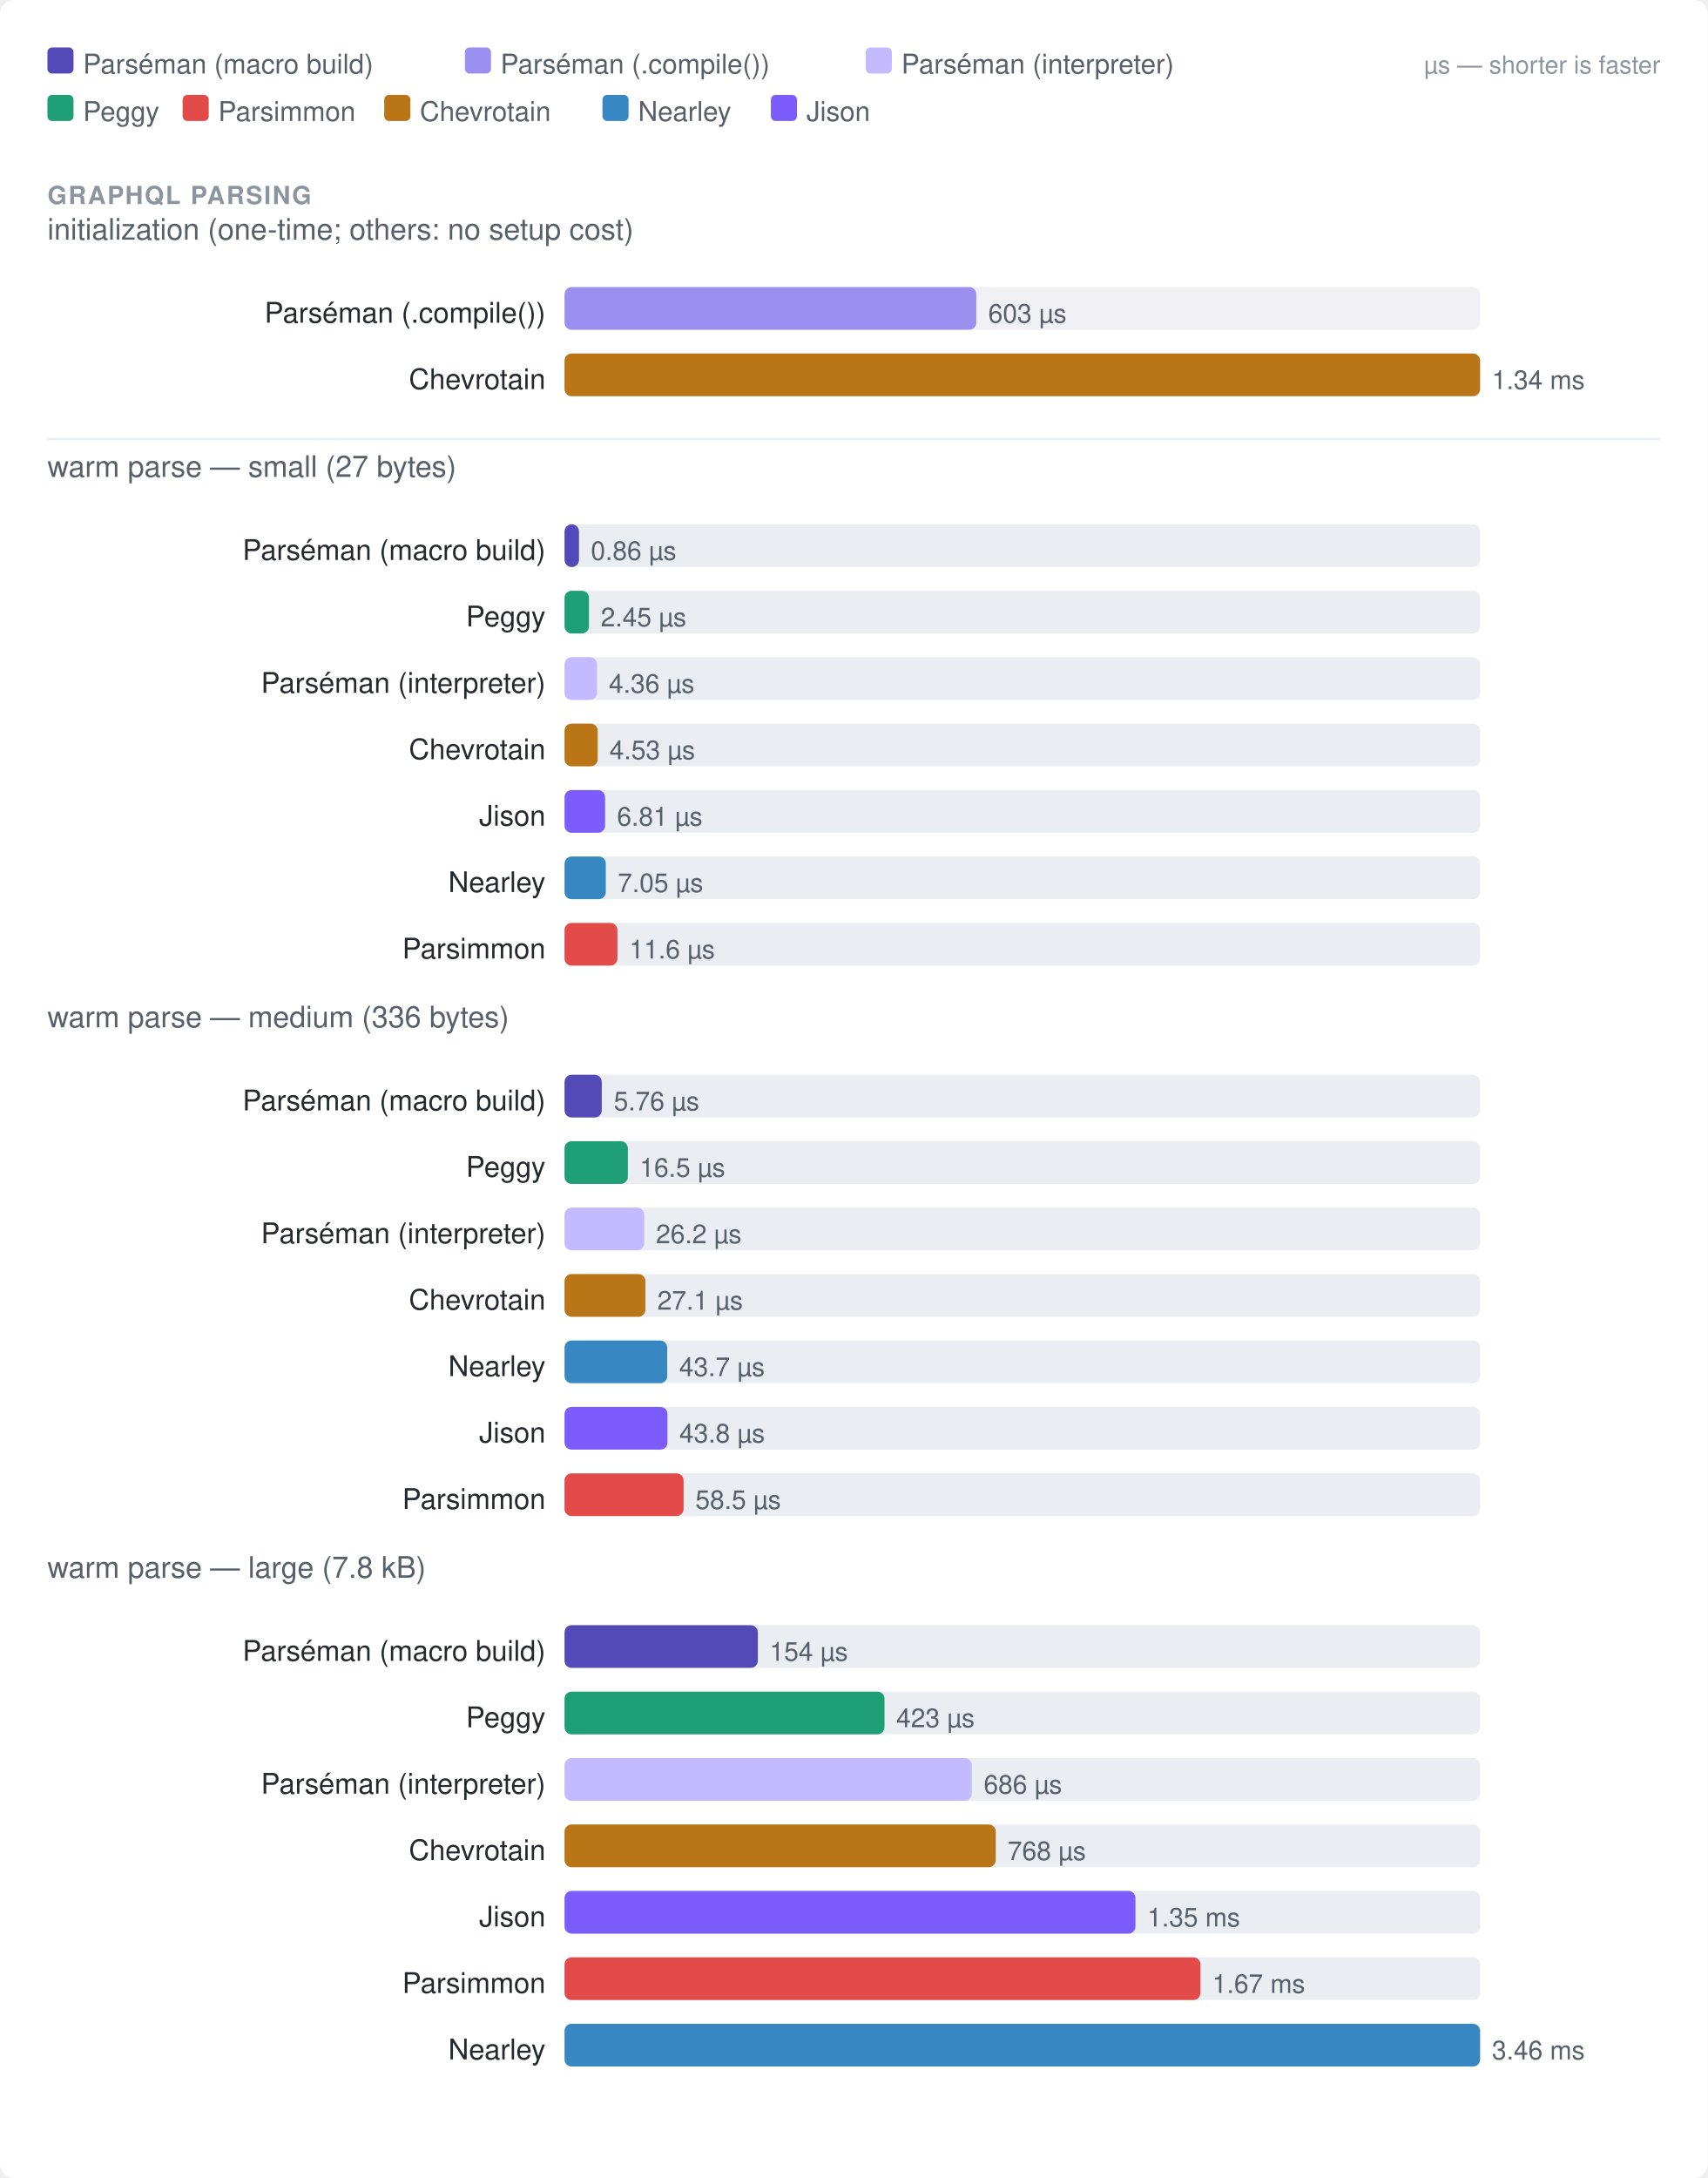
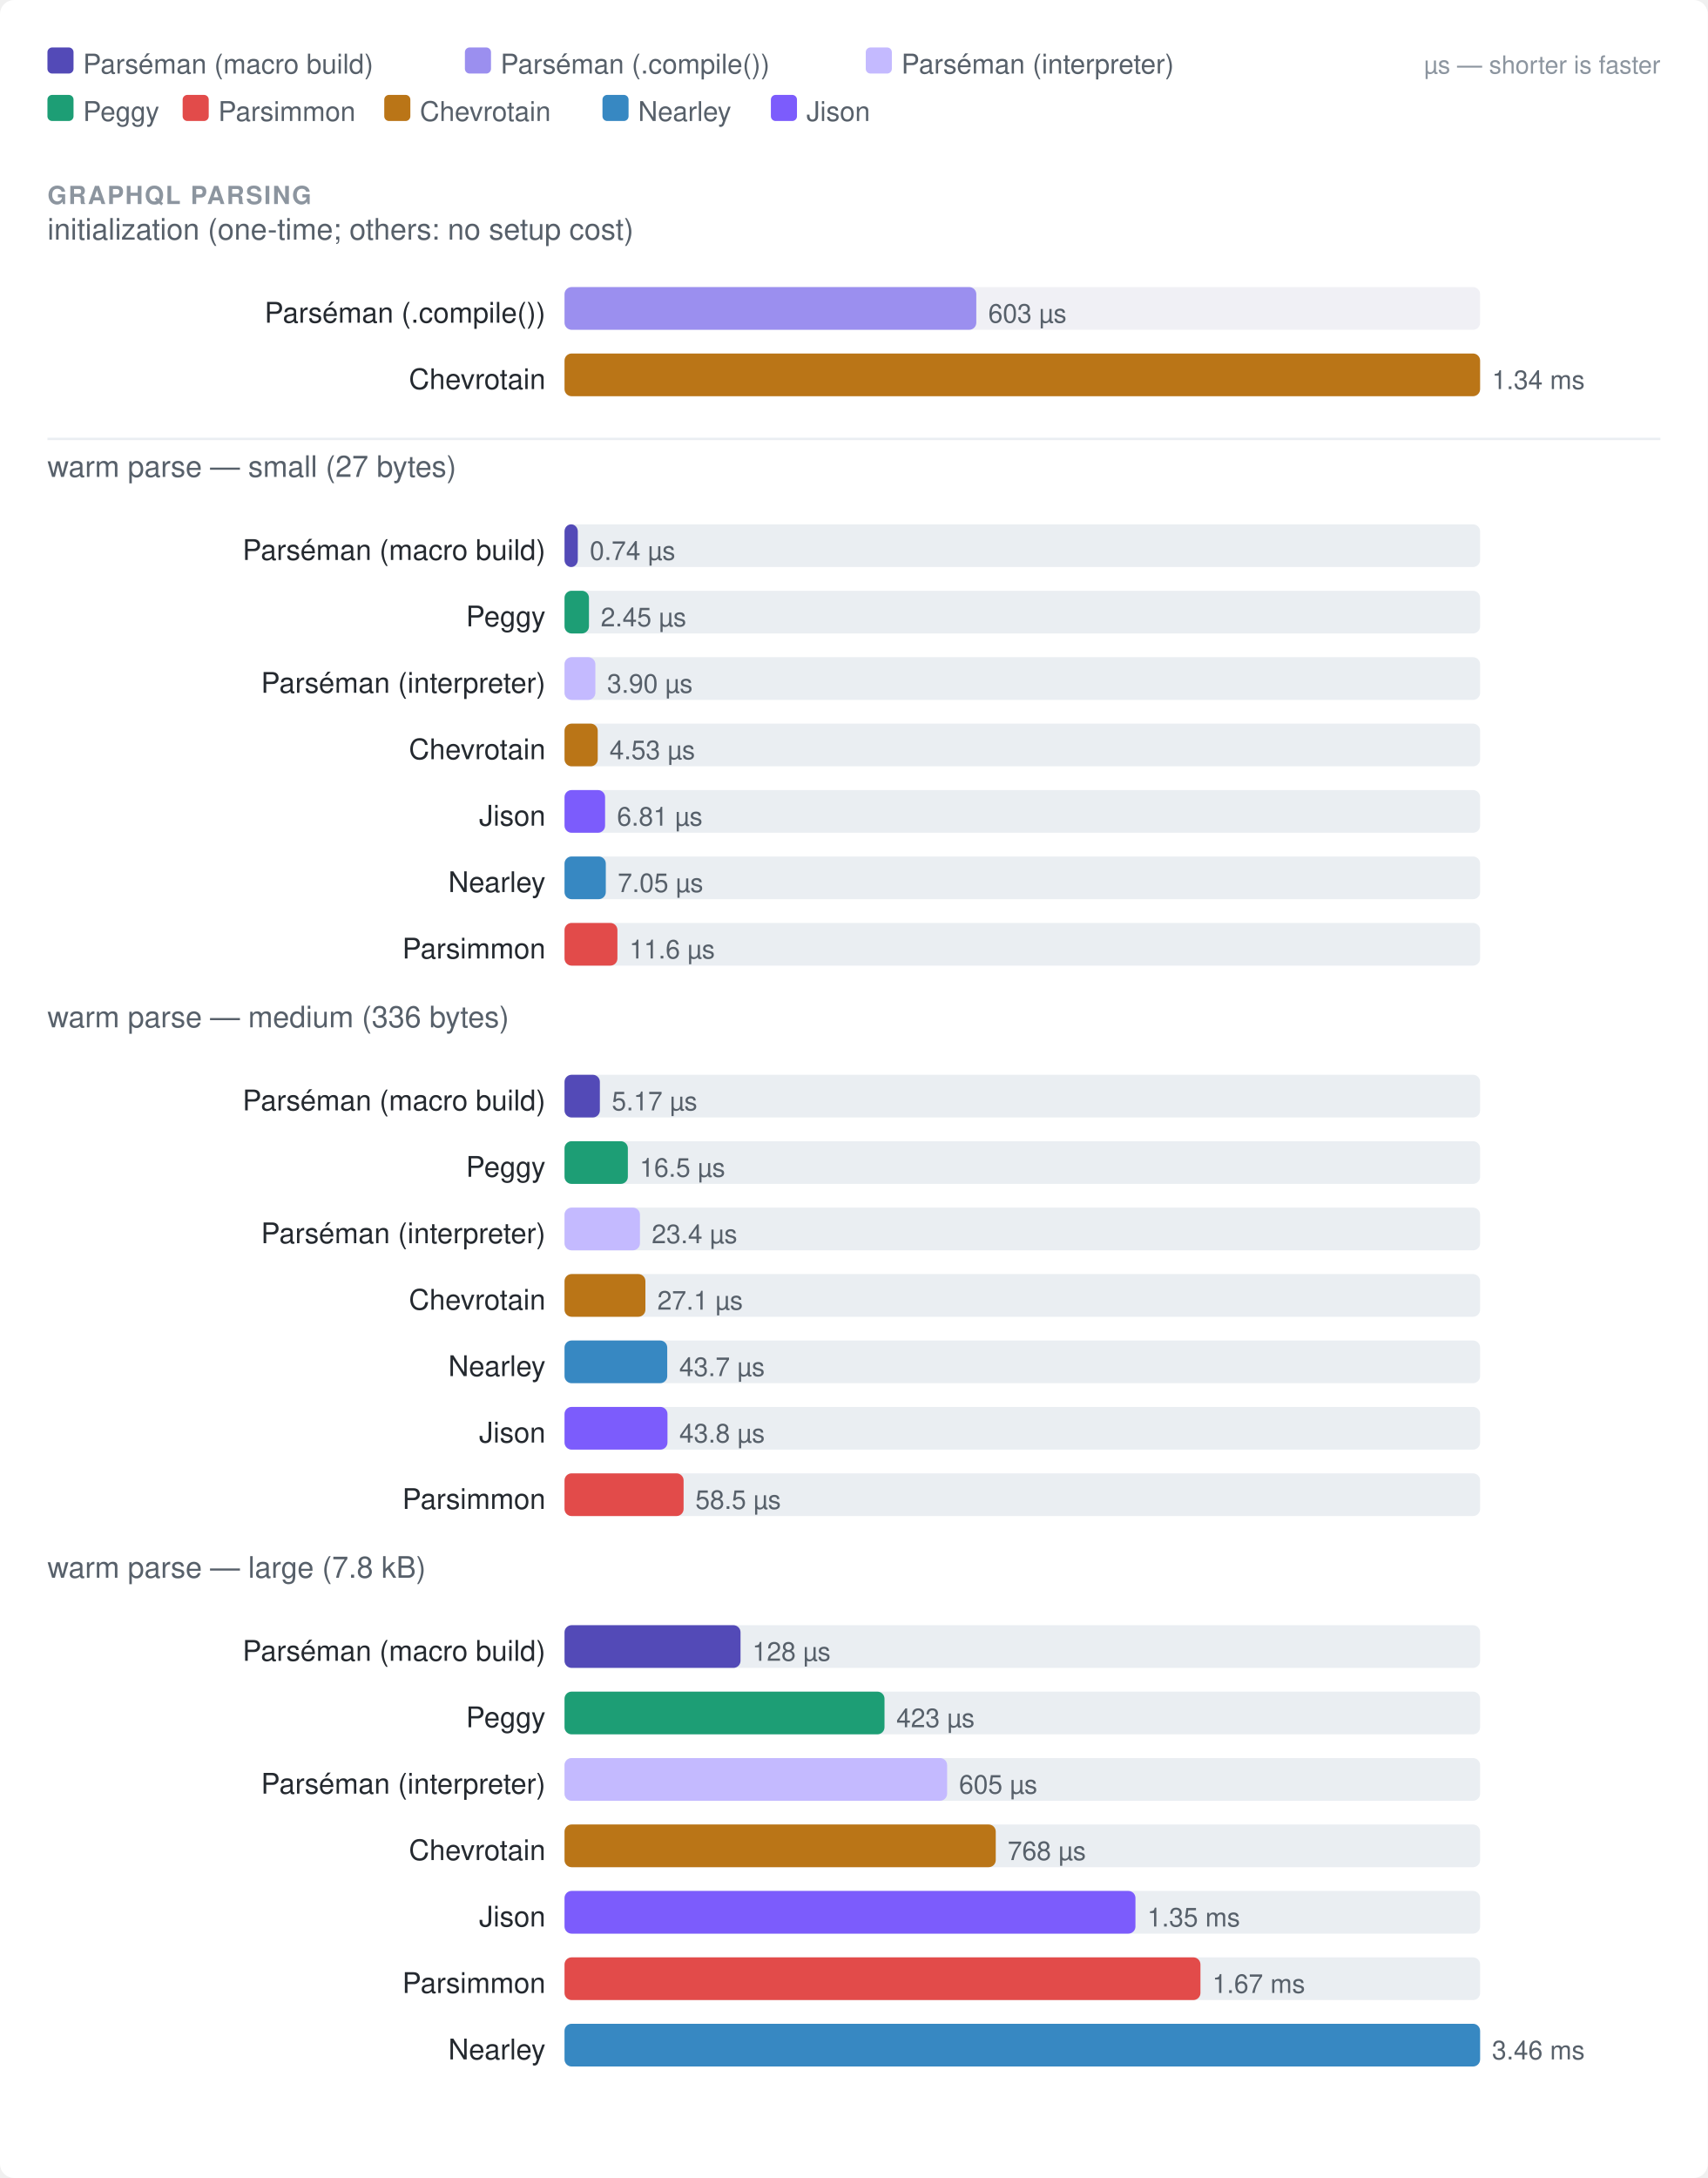
<svg xmlns="http://www.w3.org/2000/svg" viewBox="0 0 720 918" width="720" height="918">
  <rect width="720" height="918" fill="white" rx="6" />
  <rect x="20" y="20" width="11" height="11" rx="2" fill="#534AB7" />
  <text x="35" y="31" font-size="11.5" fill="#57606a" font-family="-apple-system,BlinkMacSystemFont,'Segoe UI',Helvetica,Arial,sans-serif">Parséman (macro build)</text>
  <rect x="196" y="20" width="11" height="11" rx="2" fill="#9B8FEF" />
  <text x="211" y="31" font-size="11.5" fill="#57606a" font-family="-apple-system,BlinkMacSystemFont,'Segoe UI',Helvetica,Arial,sans-serif">Parséman (.compile())</text>
  <rect x="365" y="20" width="11" height="11" rx="2" fill="#C4BAFF" />
  <text x="380" y="31" font-size="11.5" fill="#57606a" font-family="-apple-system,BlinkMacSystemFont,'Segoe UI',Helvetica,Arial,sans-serif">Parséman (interpreter)</text>
  <rect x="20" y="40" width="11" height="11" rx="2" fill="#1D9E75" />
  <text x="35" y="51" font-size="11.5" fill="#57606a" font-family="-apple-system,BlinkMacSystemFont,'Segoe UI',Helvetica,Arial,sans-serif">Peggy</text>
  <rect x="77" y="40" width="11" height="11" rx="2" fill="#E24B4A" />
  <text x="92" y="51" font-size="11.5" fill="#57606a" font-family="-apple-system,BlinkMacSystemFont,'Segoe UI',Helvetica,Arial,sans-serif">Parsimmon</text>
  <rect x="162" y="40" width="11" height="11" rx="2" fill="#BA7517" />
  <text x="177" y="51" font-size="11.5" fill="#57606a" font-family="-apple-system,BlinkMacSystemFont,'Segoe UI',Helvetica,Arial,sans-serif">Chevrotain</text>
  <rect x="254" y="40" width="11" height="11" rx="2" fill="#3788C2" />
  <text x="269" y="51" font-size="11.5" fill="#57606a" font-family="-apple-system,BlinkMacSystemFont,'Segoe UI',Helvetica,Arial,sans-serif">Nearley</text>
  <rect x="325" y="40" width="11" height="11" rx="2" fill="#7C5CFC" />
  <text x="340" y="51" font-size="11.5" fill="#57606a" font-family="-apple-system,BlinkMacSystemFont,'Segoe UI',Helvetica,Arial,sans-serif">Jison</text>
  <text x="700" y="31" font-size="10.5" fill="#8c959f" text-anchor="end" font-family="-apple-system,BlinkMacSystemFont,'Segoe UI',Helvetica,Arial,sans-serif">µs — shorter is faster</text>
  <text x="20" y="86" font-size="10.5" font-weight="600" fill="#8c959f" letter-spacing="0.06em" font-family="-apple-system,BlinkMacSystemFont,'Segoe UI',Helvetica,Arial,sans-serif">GRAPHQL PARSING</text>
  <text x="20" y="101" font-size="12.5" fill="#57606a" font-family="-apple-system,BlinkMacSystemFont,'Segoe UI',Helvetica,Arial,sans-serif">initialization (one-time; others: no setup cost)</text>
  <text x="230" y="136" text-anchor="end" font-size="12" fill="#24292f" font-family="-apple-system,BlinkMacSystemFont,'Segoe UI',Helvetica,Arial,sans-serif">Parséman (.compile())</text>
  <rect x="238" y="121" width="386" height="18" rx="3" fill="#f0f0f5" />
  <rect x="238" y="121" width="173.6" height="18" rx="3" fill="#9B8FEF" />
  <text x="416.639" y="136" font-size="11" fill="#57606a" font-family="-apple-system,BlinkMacSystemFont,'Segoe UI',Helvetica,Arial,sans-serif">603 µs</text>
  <text x="230" y="164" text-anchor="end" font-size="12" fill="#24292f" font-family="-apple-system,BlinkMacSystemFont,'Segoe UI',Helvetica,Arial,sans-serif">Chevrotain</text>
  <rect x="238" y="149" width="386" height="18" rx="3" fill="#f0f0f5" />
  <rect x="238" y="149" width="386.0" height="18" rx="3" fill="#BA7517" />
  <text x="629" y="164" font-size="11" fill="#57606a" font-family="-apple-system,BlinkMacSystemFont,'Segoe UI',Helvetica,Arial,sans-serif">1.34 ms</text>
  <line x1="20" y1="185" x2="700" y2="185" stroke="#eaeef2" stroke-width="1" />
  <text x="20" y="201" font-size="12.5" fill="#57606a" font-family="-apple-system,BlinkMacSystemFont,'Segoe UI',Helvetica,Arial,sans-serif">warm parse — small  (27 bytes)</text>
  <text x="230" y="236" text-anchor="end" font-size="12" fill="#24292f" font-family="-apple-system,BlinkMacSystemFont,'Segoe UI',Helvetica,Arial,sans-serif">Parséman (macro build)</text>
  <rect x="238" y="221" width="386" height="18" rx="3" fill="#eaeef2" />
-   <rect x="238" y="221" width="6.1" height="18" rx="3" fill="#534AB7" />
-   <text x="249.082" y="236" font-size="11" fill="#57606a" font-family="-apple-system,BlinkMacSystemFont,'Segoe UI',Helvetica,Arial,sans-serif">0.86 µs</text>
+   <rect x="238" y="221" width="5.6" height="18" rx="3" fill="#534AB7" />
+   <text x="248.642" y="236" font-size="11" fill="#57606a" font-family="-apple-system,BlinkMacSystemFont,'Segoe UI',Helvetica,Arial,sans-serif">0.74 µs</text>
  <text x="230" y="264" text-anchor="end" font-size="12" fill="#24292f" font-family="-apple-system,BlinkMacSystemFont,'Segoe UI',Helvetica,Arial,sans-serif">Peggy</text>
  <rect x="238" y="249" width="386" height="18" rx="3" fill="#eaeef2" />
  <rect x="238" y="249" width="10.3" height="18" rx="3" fill="#1D9E75" />
  <text x="253.266" y="264" font-size="11" fill="#57606a" font-family="-apple-system,BlinkMacSystemFont,'Segoe UI',Helvetica,Arial,sans-serif">2.45 µs</text>
  <text x="230" y="292" text-anchor="end" font-size="12" fill="#24292f" font-family="-apple-system,BlinkMacSystemFont,'Segoe UI',Helvetica,Arial,sans-serif">Parséman (interpreter)</text>
  <rect x="238" y="277" width="386" height="18" rx="3" fill="#eaeef2" />
-   <rect x="238" y="277" width="13.7" height="18" rx="3" fill="#C4BAFF" />
-   <text x="256.695" y="292" font-size="11" fill="#57606a" font-family="-apple-system,BlinkMacSystemFont,'Segoe UI',Helvetica,Arial,sans-serif">4.36 µs</text>
+   <rect x="238" y="277" width="13.0" height="18" rx="3" fill="#C4BAFF" />
+   <text x="255.952" y="292" font-size="11" fill="#57606a" font-family="-apple-system,BlinkMacSystemFont,'Segoe UI',Helvetica,Arial,sans-serif">3.90 µs</text>
  <text x="230" y="320" text-anchor="end" font-size="12" fill="#24292f" font-family="-apple-system,BlinkMacSystemFont,'Segoe UI',Helvetica,Arial,sans-serif">Chevrotain</text>
  <rect x="238" y="305" width="386" height="18" rx="3" fill="#eaeef2" />
  <rect x="238" y="305" width="14.0" height="18" rx="3" fill="#BA7517" />
  <text x="256.959" y="320" font-size="11" fill="#57606a" font-family="-apple-system,BlinkMacSystemFont,'Segoe UI',Helvetica,Arial,sans-serif">4.53 µs</text>
  <text x="230" y="348" text-anchor="end" font-size="12" fill="#24292f" font-family="-apple-system,BlinkMacSystemFont,'Segoe UI',Helvetica,Arial,sans-serif">Jison</text>
  <rect x="238" y="333" width="386" height="18" rx="3" fill="#eaeef2" />
  <rect x="238" y="333" width="17.1" height="18" rx="3" fill="#7C5CFC" />
  <text x="260.115" y="348" font-size="11" fill="#57606a" font-family="-apple-system,BlinkMacSystemFont,'Segoe UI',Helvetica,Arial,sans-serif">6.81 µs</text>
  <text x="230" y="376" text-anchor="end" font-size="12" fill="#24292f" font-family="-apple-system,BlinkMacSystemFont,'Segoe UI',Helvetica,Arial,sans-serif">Nearley</text>
  <rect x="238" y="361" width="386" height="18" rx="3" fill="#eaeef2" />
  <rect x="238" y="361" width="17.4" height="18" rx="3" fill="#3788C2" />
  <text x="260.414" y="376" font-size="11" fill="#57606a" font-family="-apple-system,BlinkMacSystemFont,'Segoe UI',Helvetica,Arial,sans-serif">7.05 µs</text>
  <text x="230" y="404" text-anchor="end" font-size="12" fill="#24292f" font-family="-apple-system,BlinkMacSystemFont,'Segoe UI',Helvetica,Arial,sans-serif">Parsimmon</text>
  <rect x="238" y="389" width="386" height="18" rx="3" fill="#eaeef2" />
  <rect x="238" y="389" width="22.3" height="18" rx="3" fill="#E24B4A" />
  <text x="265.328" y="404" font-size="11" fill="#57606a" font-family="-apple-system,BlinkMacSystemFont,'Segoe UI',Helvetica,Arial,sans-serif">11.6 µs</text>
  <text x="20" y="433" font-size="12.5" fill="#57606a" font-family="-apple-system,BlinkMacSystemFont,'Segoe UI',Helvetica,Arial,sans-serif">warm parse — medium  (336 bytes)</text>
  <text x="230" y="468" text-anchor="end" font-size="12" fill="#24292f" font-family="-apple-system,BlinkMacSystemFont,'Segoe UI',Helvetica,Arial,sans-serif">Parséman (macro build)</text>
  <rect x="238" y="453" width="386" height="18" rx="3" fill="#eaeef2" />
-   <rect x="238" y="453" width="15.7" height="18" rx="3" fill="#534AB7" />
-   <text x="258.741" y="468" font-size="11" fill="#57606a" font-family="-apple-system,BlinkMacSystemFont,'Segoe UI',Helvetica,Arial,sans-serif">5.76 µs</text>
+   <rect x="238" y="453" width="14.9" height="18" rx="3" fill="#534AB7" />
+   <text x="257.913" y="468" font-size="11" fill="#57606a" font-family="-apple-system,BlinkMacSystemFont,'Segoe UI',Helvetica,Arial,sans-serif">5.17 µs</text>
  <text x="230" y="496" text-anchor="end" font-size="12" fill="#24292f" font-family="-apple-system,BlinkMacSystemFont,'Segoe UI',Helvetica,Arial,sans-serif">Peggy</text>
  <rect x="238" y="481" width="386" height="18" rx="3" fill="#eaeef2" />
  <rect x="238" y="481" width="26.7" height="18" rx="3" fill="#1D9E75" />
  <text x="269.665" y="496" font-size="11" fill="#57606a" font-family="-apple-system,BlinkMacSystemFont,'Segoe UI',Helvetica,Arial,sans-serif">16.5 µs</text>
  <text x="230" y="524" text-anchor="end" font-size="12" fill="#24292f" font-family="-apple-system,BlinkMacSystemFont,'Segoe UI',Helvetica,Arial,sans-serif">Parséman (interpreter)</text>
  <rect x="238" y="509" width="386" height="18" rx="3" fill="#eaeef2" />
-   <rect x="238" y="509" width="33.6" height="18" rx="3" fill="#C4BAFF" />
-   <text x="276.551" y="524" font-size="11" fill="#57606a" font-family="-apple-system,BlinkMacSystemFont,'Segoe UI',Helvetica,Arial,sans-serif">26.2 µs</text>
+   <rect x="238" y="509" width="31.8" height="18" rx="3" fill="#C4BAFF" />
+   <text x="274.76" y="524" font-size="11" fill="#57606a" font-family="-apple-system,BlinkMacSystemFont,'Segoe UI',Helvetica,Arial,sans-serif">23.4 µs</text>
  <text x="230" y="552" text-anchor="end" font-size="12" fill="#24292f" font-family="-apple-system,BlinkMacSystemFont,'Segoe UI',Helvetica,Arial,sans-serif">Chevrotain</text>
  <rect x="238" y="537" width="386" height="18" rx="3" fill="#eaeef2" />
  <rect x="238" y="537" width="34.1" height="18" rx="3" fill="#BA7517" />
  <text x="277.123" y="552" font-size="11" fill="#57606a" font-family="-apple-system,BlinkMacSystemFont,'Segoe UI',Helvetica,Arial,sans-serif">27.1 µs</text>
  <text x="230" y="580" text-anchor="end" font-size="12" fill="#24292f" font-family="-apple-system,BlinkMacSystemFont,'Segoe UI',Helvetica,Arial,sans-serif">Nearley</text>
  <rect x="238" y="565" width="386" height="18" rx="3" fill="#eaeef2" />
  <rect x="238" y="565" width="43.3" height="18" rx="3" fill="#3788C2" />
  <text x="286.346" y="580" font-size="11" fill="#57606a" font-family="-apple-system,BlinkMacSystemFont,'Segoe UI',Helvetica,Arial,sans-serif">43.7 µs</text>
  <text x="230" y="608" text-anchor="end" font-size="12" fill="#24292f" font-family="-apple-system,BlinkMacSystemFont,'Segoe UI',Helvetica,Arial,sans-serif">Jison</text>
  <rect x="238" y="593" width="386" height="18" rx="3" fill="#eaeef2" />
  <rect x="238" y="593" width="43.4" height="18" rx="3" fill="#7C5CFC" />
  <text x="286.381" y="608" font-size="11" fill="#57606a" font-family="-apple-system,BlinkMacSystemFont,'Segoe UI',Helvetica,Arial,sans-serif">43.8 µs</text>
  <text x="230" y="636" text-anchor="end" font-size="12" fill="#24292f" font-family="-apple-system,BlinkMacSystemFont,'Segoe UI',Helvetica,Arial,sans-serif">Parsimmon</text>
  <rect x="238" y="621" width="386" height="18" rx="3" fill="#eaeef2" />
  <rect x="238" y="621" width="50.2" height="18" rx="3" fill="#E24B4A" />
  <text x="293.163" y="636" font-size="11" fill="#57606a" font-family="-apple-system,BlinkMacSystemFont,'Segoe UI',Helvetica,Arial,sans-serif">58.5 µs</text>
  <text x="20" y="665" font-size="12.5" fill="#57606a" font-family="-apple-system,BlinkMacSystemFont,'Segoe UI',Helvetica,Arial,sans-serif">warm parse — large  (7.8 kB)</text>
  <text x="230" y="700" text-anchor="end" font-size="12" fill="#24292f" font-family="-apple-system,BlinkMacSystemFont,'Segoe UI',Helvetica,Arial,sans-serif">Parséman (macro build)</text>
  <rect x="238" y="685" width="386" height="18" rx="3" fill="#eaeef2" />
-   <rect x="238" y="685" width="81.5" height="18" rx="3" fill="#534AB7" />
-   <text x="324.45" y="700" font-size="11" fill="#57606a" font-family="-apple-system,BlinkMacSystemFont,'Segoe UI',Helvetica,Arial,sans-serif">154 µs</text>
+   <rect x="238" y="685" width="74.2" height="18" rx="3" fill="#534AB7" />
+   <text x="317.167" y="700" font-size="11" fill="#57606a" font-family="-apple-system,BlinkMacSystemFont,'Segoe UI',Helvetica,Arial,sans-serif">128 µs</text>
  <text x="230" y="728" text-anchor="end" font-size="12" fill="#24292f" font-family="-apple-system,BlinkMacSystemFont,'Segoe UI',Helvetica,Arial,sans-serif">Peggy</text>
  <rect x="238" y="713" width="386" height="18" rx="3" fill="#eaeef2" />
  <rect x="238" y="713" width="134.9" height="18" rx="3" fill="#1D9E75" />
  <text x="377.886" y="728" font-size="11" fill="#57606a" font-family="-apple-system,BlinkMacSystemFont,'Segoe UI',Helvetica,Arial,sans-serif">423 µs</text>
  <text x="230" y="756" text-anchor="end" font-size="12" fill="#24292f" font-family="-apple-system,BlinkMacSystemFont,'Segoe UI',Helvetica,Arial,sans-serif">Parséman (interpreter)</text>
  <rect x="238" y="741" width="386" height="18" rx="3" fill="#eaeef2" />
-   <rect x="238" y="741" width="171.7" height="18" rx="3" fill="#C4BAFF" />
-   <text x="414.729" y="756" font-size="11" fill="#57606a" font-family="-apple-system,BlinkMacSystemFont,'Segoe UI',Helvetica,Arial,sans-serif">686 µs</text>
+   <rect x="238" y="741" width="161.3" height="18" rx="3" fill="#C4BAFF" />
+   <text x="404.318" y="756" font-size="11" fill="#57606a" font-family="-apple-system,BlinkMacSystemFont,'Segoe UI',Helvetica,Arial,sans-serif">605 µs</text>
  <text x="230" y="784" text-anchor="end" font-size="12" fill="#24292f" font-family="-apple-system,BlinkMacSystemFont,'Segoe UI',Helvetica,Arial,sans-serif">Chevrotain</text>
  <rect x="238" y="769" width="386" height="18" rx="3" fill="#eaeef2" />
  <rect x="238" y="769" width="181.8" height="18" rx="3" fill="#BA7517" />
  <text x="424.803" y="784" font-size="11" fill="#57606a" font-family="-apple-system,BlinkMacSystemFont,'Segoe UI',Helvetica,Arial,sans-serif">768 µs</text>
  <text x="230" y="812" text-anchor="end" font-size="12" fill="#24292f" font-family="-apple-system,BlinkMacSystemFont,'Segoe UI',Helvetica,Arial,sans-serif">Jison</text>
  <rect x="238" y="797" width="386" height="18" rx="3" fill="#eaeef2" />
  <rect x="238" y="797" width="240.7" height="18" rx="3" fill="#7C5CFC" />
  <text x="483.693" y="812" font-size="11" fill="#57606a" font-family="-apple-system,BlinkMacSystemFont,'Segoe UI',Helvetica,Arial,sans-serif">1.35 ms</text>
  <text x="230" y="840" text-anchor="end" font-size="12" fill="#24292f" font-family="-apple-system,BlinkMacSystemFont,'Segoe UI',Helvetica,Arial,sans-serif">Parsimmon</text>
  <rect x="238" y="825" width="386" height="18" rx="3" fill="#eaeef2" />
  <rect x="238" y="825" width="268.1" height="18" rx="3" fill="#E24B4A" />
  <text x="511.109" y="840" font-size="11" fill="#57606a" font-family="-apple-system,BlinkMacSystemFont,'Segoe UI',Helvetica,Arial,sans-serif">1.67 ms</text>
  <text x="230" y="868" text-anchor="end" font-size="12" fill="#24292f" font-family="-apple-system,BlinkMacSystemFont,'Segoe UI',Helvetica,Arial,sans-serif">Nearley</text>
  <rect x="238" y="853" width="386" height="18" rx="3" fill="#eaeef2" />
  <rect x="238" y="853" width="386.0" height="18" rx="3" fill="#3788C2" />
  <text x="629" y="868" font-size="11" fill="#57606a" font-family="-apple-system,BlinkMacSystemFont,'Segoe UI',Helvetica,Arial,sans-serif">3.46 ms</text>
</svg>
